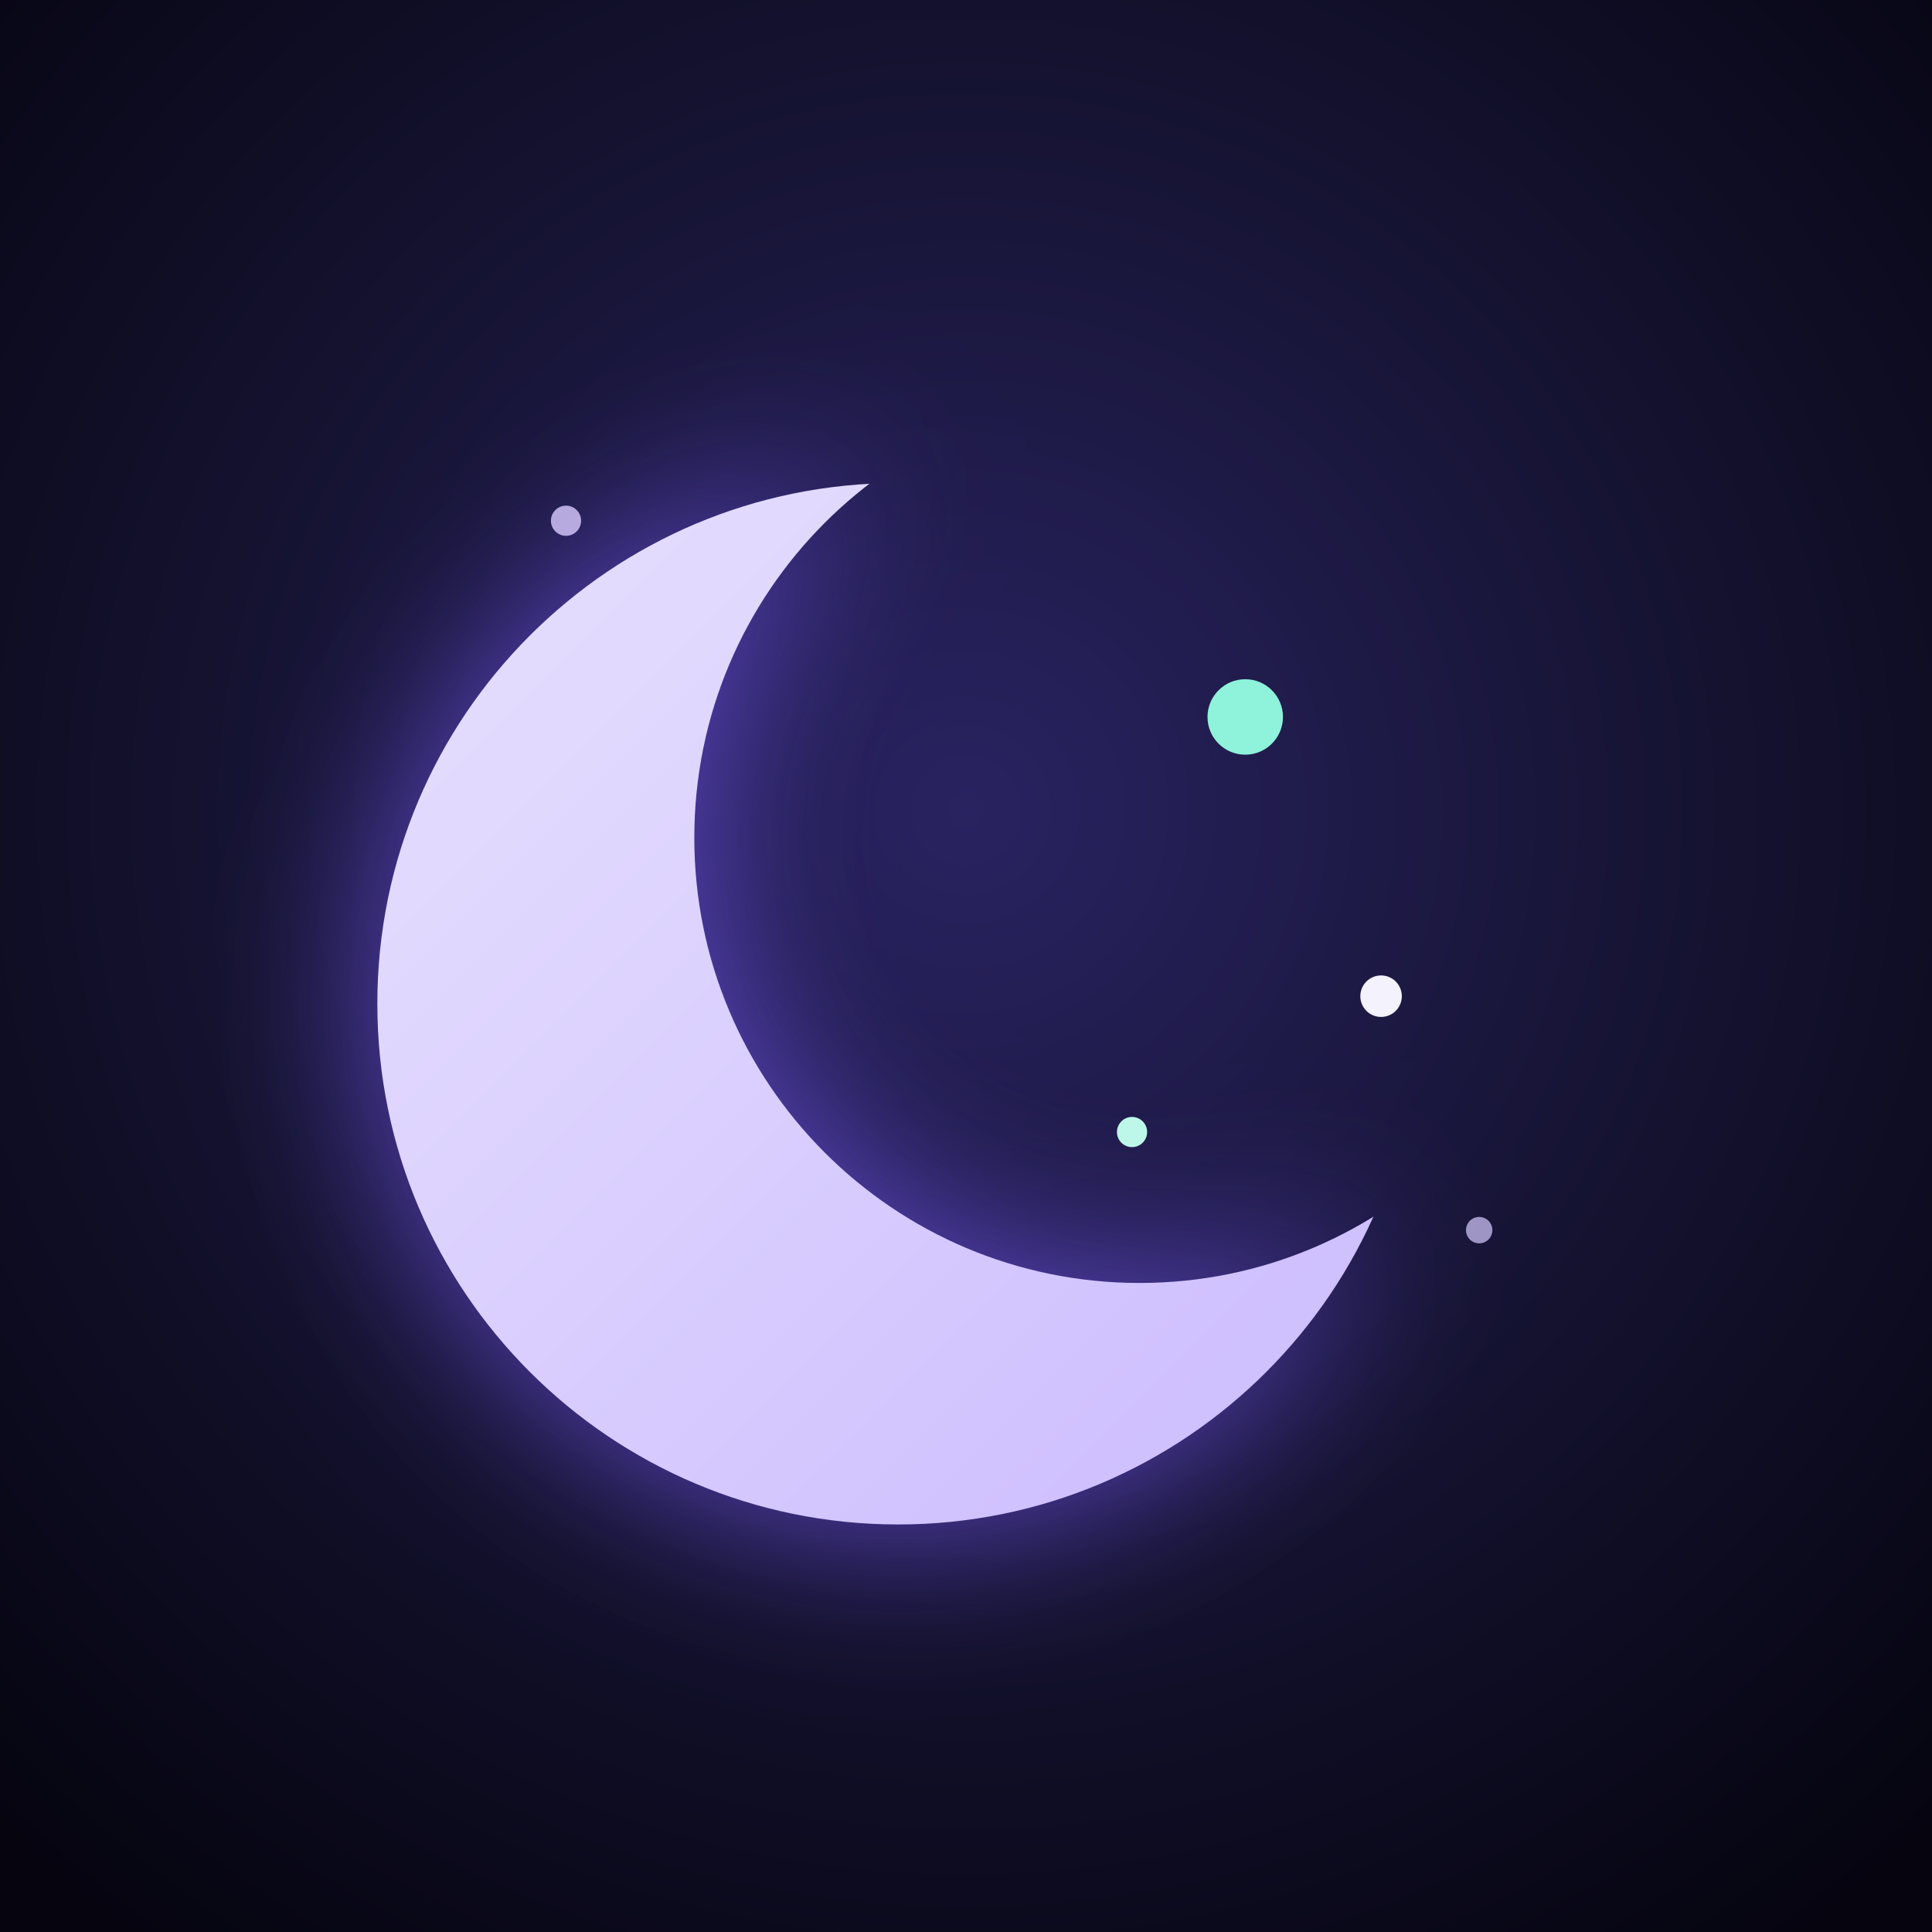
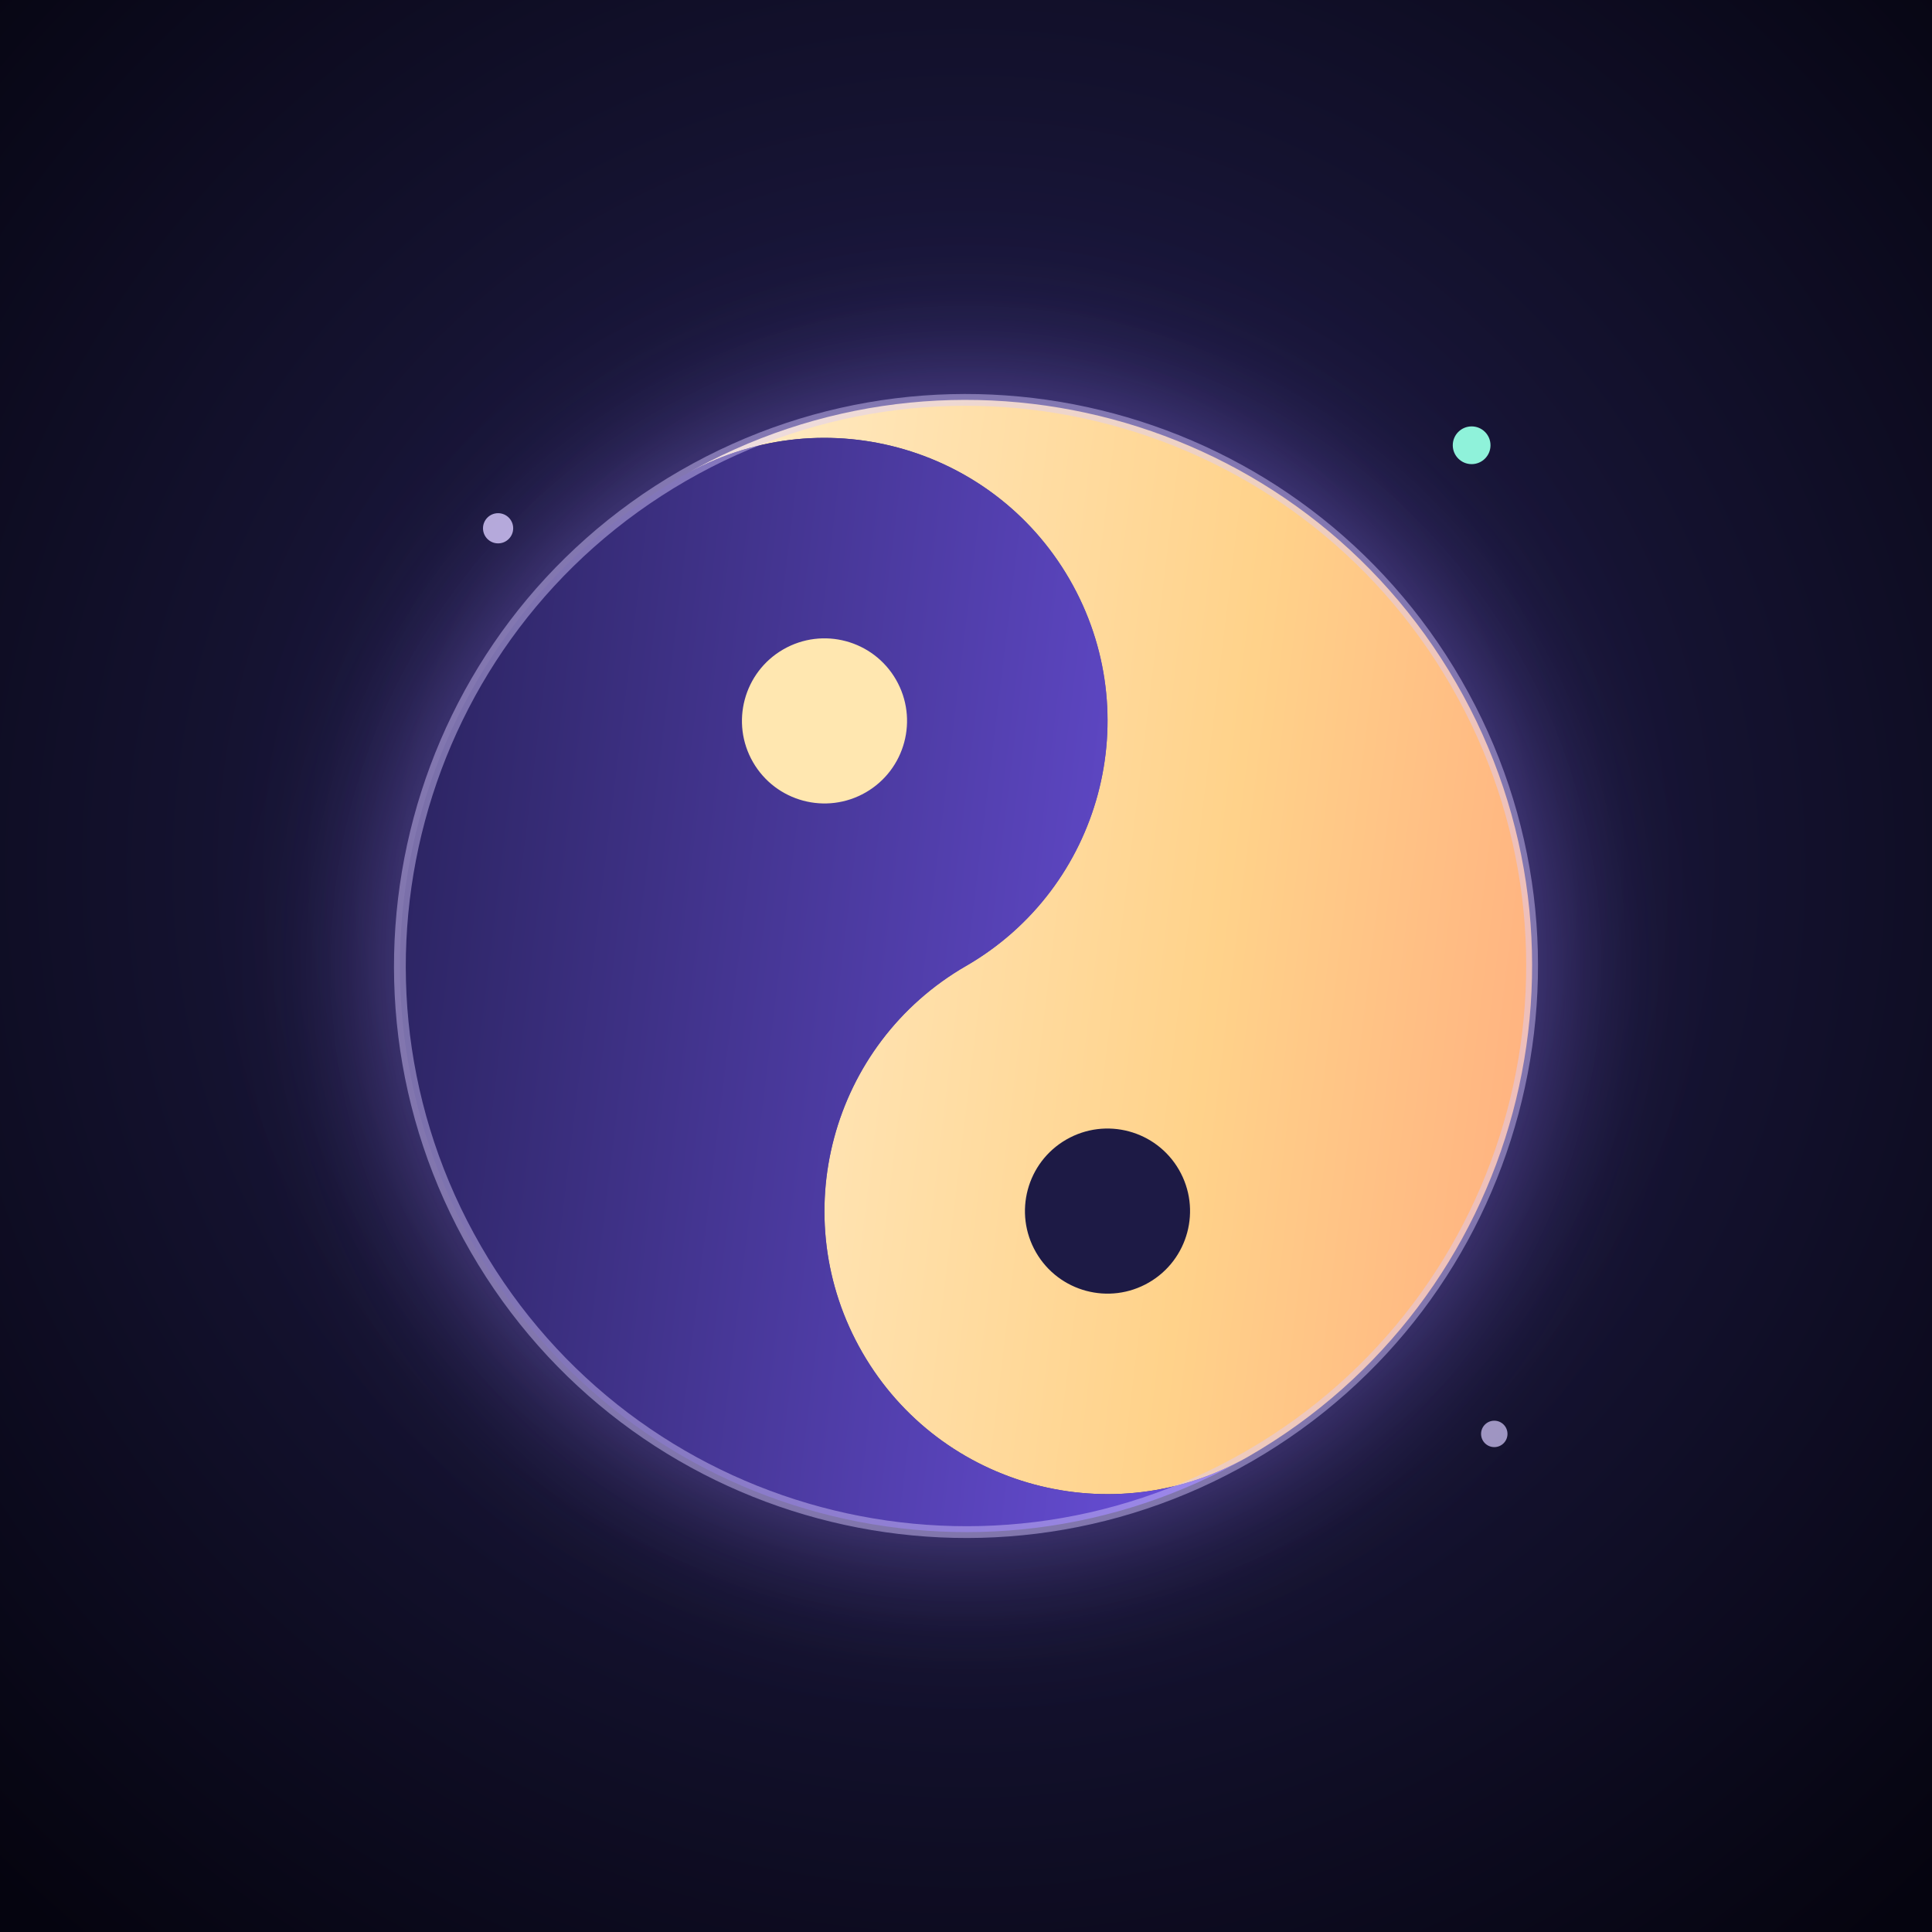
<svg xmlns="http://www.w3.org/2000/svg" viewBox="0 0 512 512">
  <defs>
-     <radialGradient id="sky" cx="50%" cy="42%" r="72%">
+     <radialGradient id="sky" cx="50%" cy="45%" r="72%">
      <stop offset="0" stop-color="#292361" />
      <stop offset="0.55" stop-color="#14122f" />
      <stop offset="1" stop-color="#05040f" />
    </radialGradient>
-     <linearGradient id="moon" x1="0" y1="0" x2="1" y2="1">
-       <stop offset="0" stop-color="#f4f2fd" />
-       <stop offset="1" stop-color="#bda8ff" />
+     <linearGradient id="dawn" x1="0" y1="0" x2="1" y2="1">
+       <stop offset="0" stop-color="#fff7e0" />
+       <stop offset="0.6" stop-color="#ffd28a" />
+       <stop offset="1" stop-color="#ff9e7a" />
    </linearGradient>
-     <mask id="crescent">
-       <rect width="512" height="512" fill="#000" />
-       <circle cx="238" cy="266" r="138" fill="#fff" />
-       <circle cx="302" cy="222" r="118" fill="#000" />
-     </mask>
+     <linearGradient id="dusk" x1="0" y1="0" x2="1" y2="1">
+       <stop offset="0" stop-color="#7c5cff" />
+       <stop offset="1" stop-color="#1d1a45" />
+     </linearGradient>
    <filter id="glow" x="-50%" y="-50%" width="200%" height="200%">
-       <feGaussianBlur stdDeviation="22" />
+       <feGaussianBlur stdDeviation="20" />
    </filter>
  </defs>
  <rect width="512" height="512" fill="url(#sky)" />
-   <g filter="url(#glow)" opacity="0.7">
-     <rect width="512" height="512" fill="#7c5cff" mask="url(#crescent)" />
+   <circle cx="256" cy="256" r="150" fill="#9b7fff" opacity="0.55" filter="url(#glow)" />
+   <g transform="translate(256 256) rotate(-30) scale(3.125)">
+     <path d="M0,-48 A48,48 0 0 1 0,48 A24,24 0 0 1 0,0 A24,24 0 0 0 0,-48 Z" fill="url(#dawn)" />
+     <path d="M0,-48 A48,48 0 0 1 0,48 A24,24 0 0 1 0,0 A24,24 0 0 0 0,-48 Z" fill="url(#dusk)" transform="rotate(180)" />
+     <circle cy="24" r="7" fill="#1d1a45" />
+     <circle cy="-24" r="7" fill="#ffe7b0" />
+     <circle r="48" fill="none" stroke="#d9ccff" stroke-opacity="0.45" stroke-width="1" />
  </g>
-   <rect width="512" height="512" fill="url(#moon)" mask="url(#crescent)" />
-   <circle cx="330" cy="190" r="10" fill="#8ff2da" />
-   <circle cx="366" cy="264" r="5.5" fill="#f4f2fd" />
-   <circle cx="300" cy="300" r="4" fill="#bdf7e9" />
-   <circle cx="150" cy="138" r="4" fill="#d9ccff" opacity="0.8" />
-   <circle cx="392" cy="326" r="3.5" fill="#d9ccff" opacity="0.7" />
+   <circle cx="132" cy="140" r="4" fill="#d9ccff" opacity="0.8" />
+   <circle cx="390" cy="118" r="5" fill="#8ff2da" />
+   <circle cx="396" cy="380" r="3.5" fill="#d9ccff" opacity="0.7" />
</svg>
